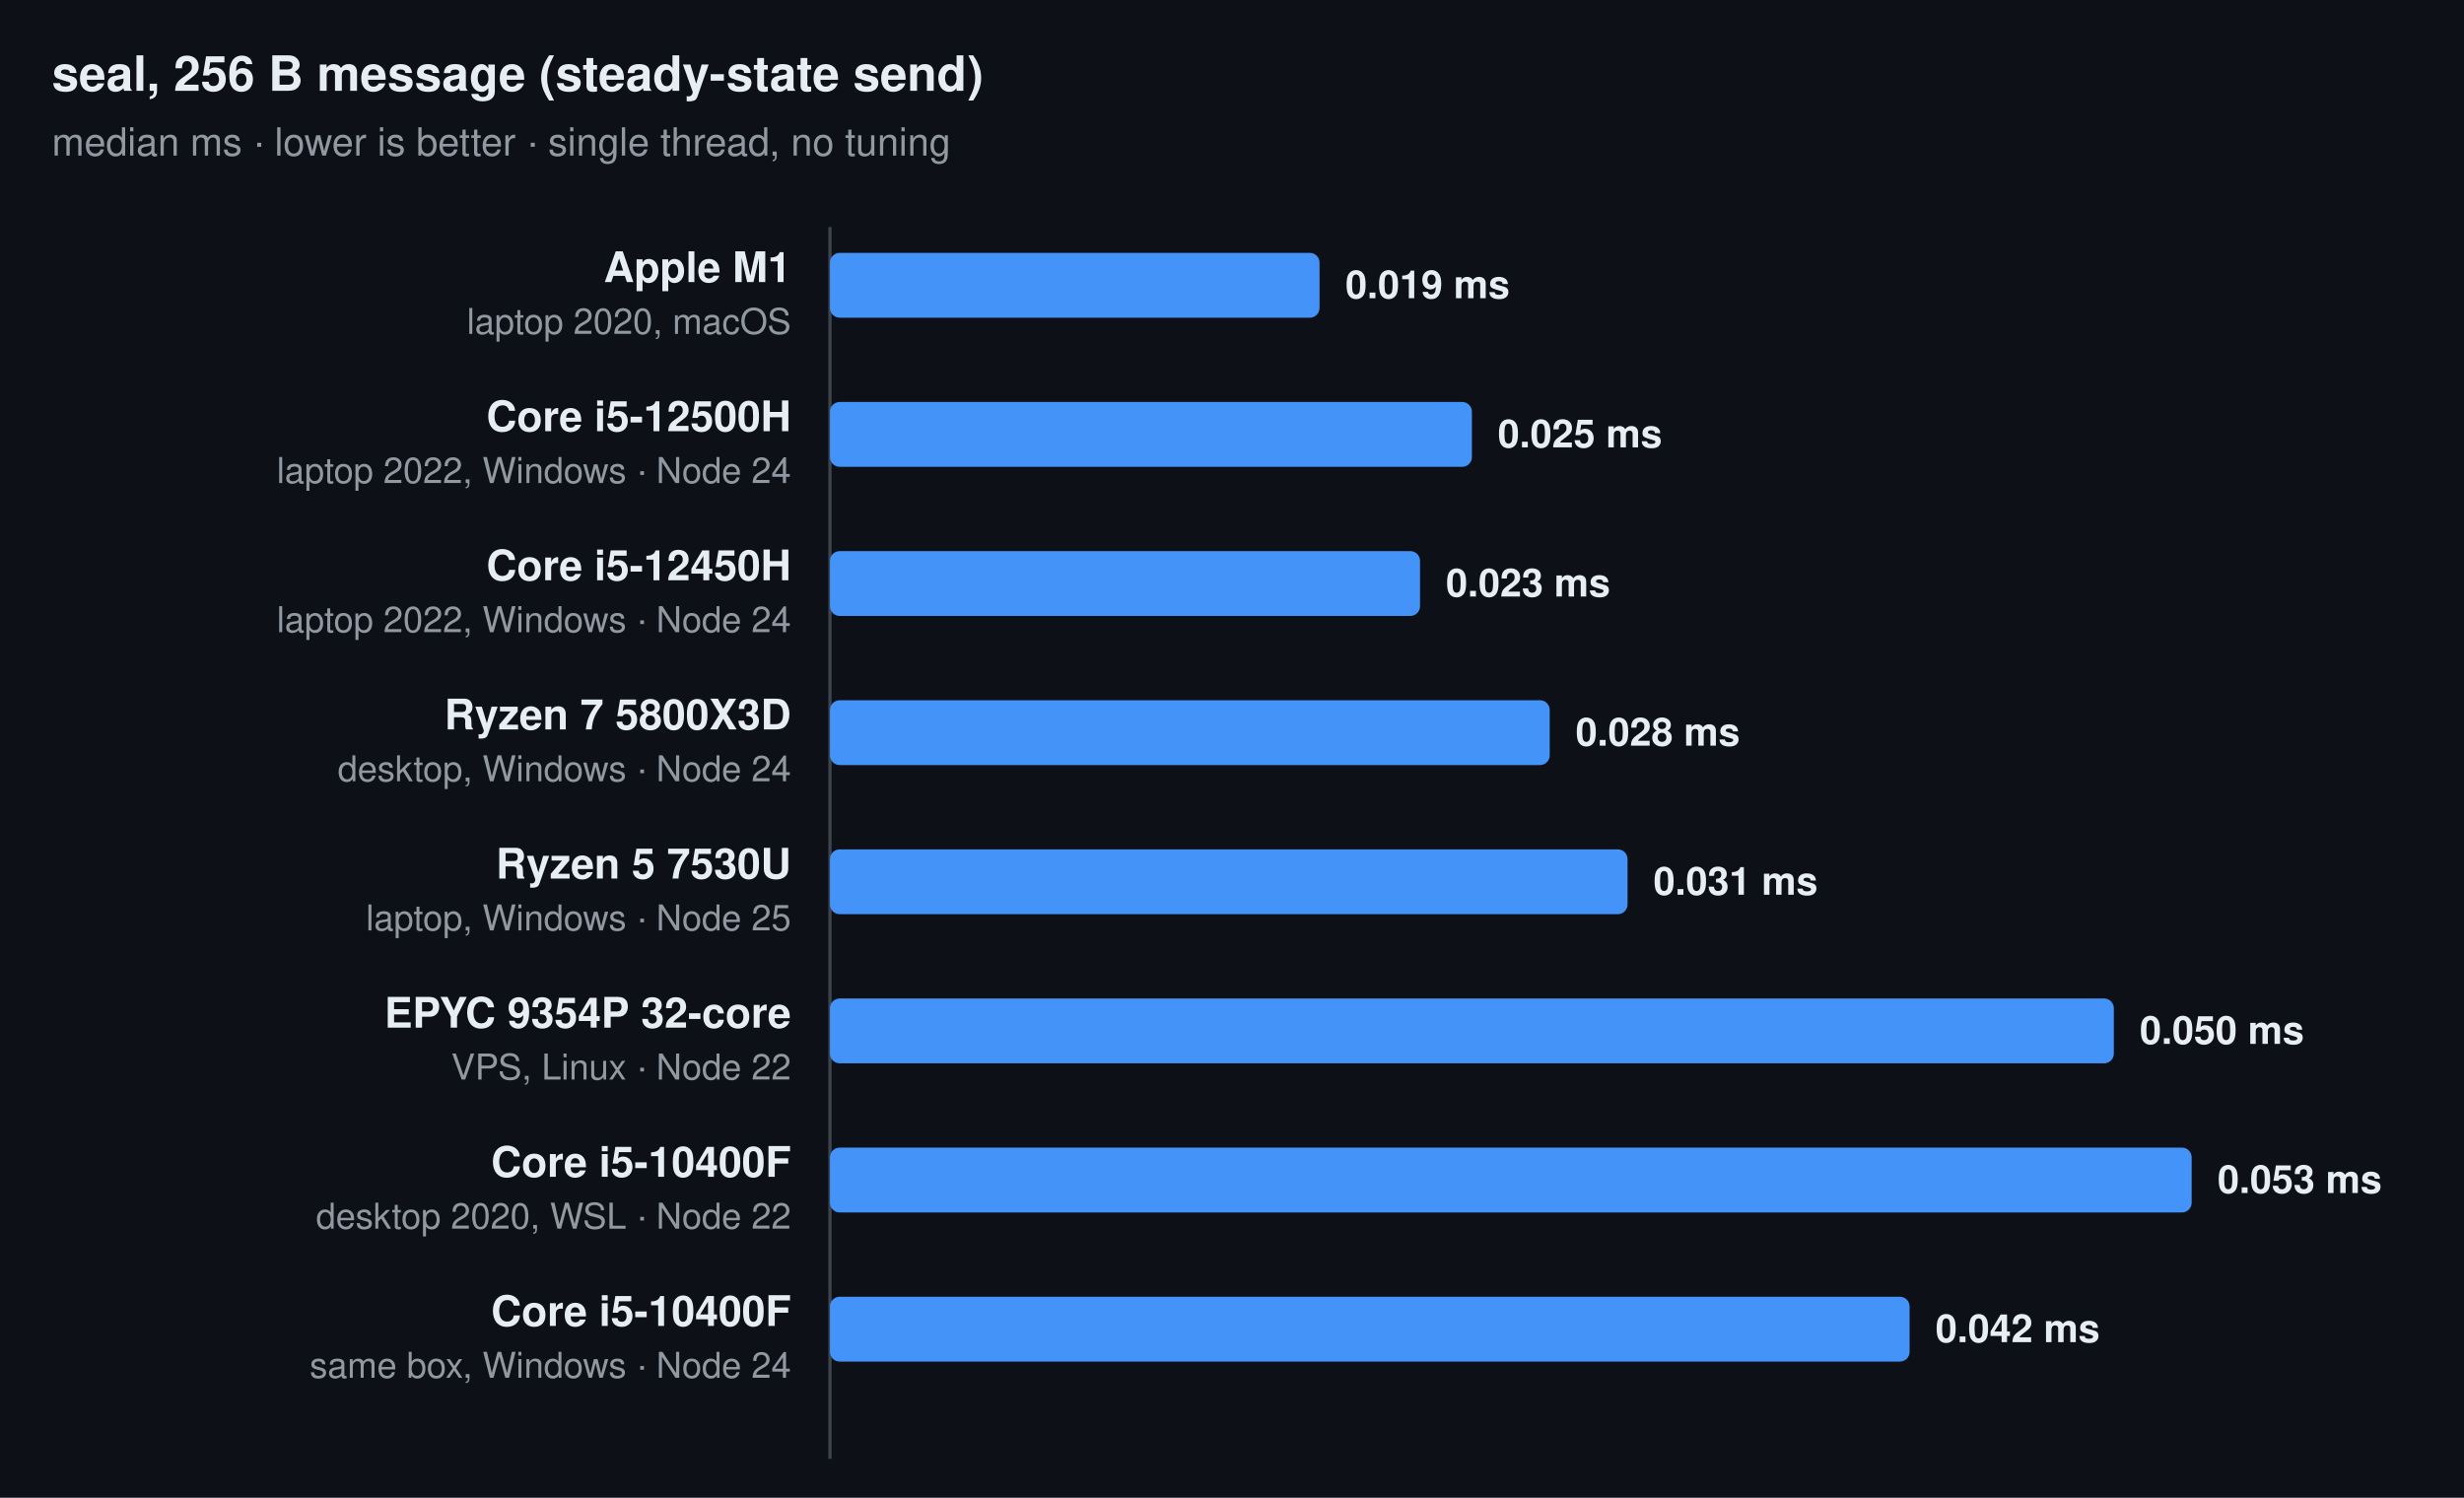
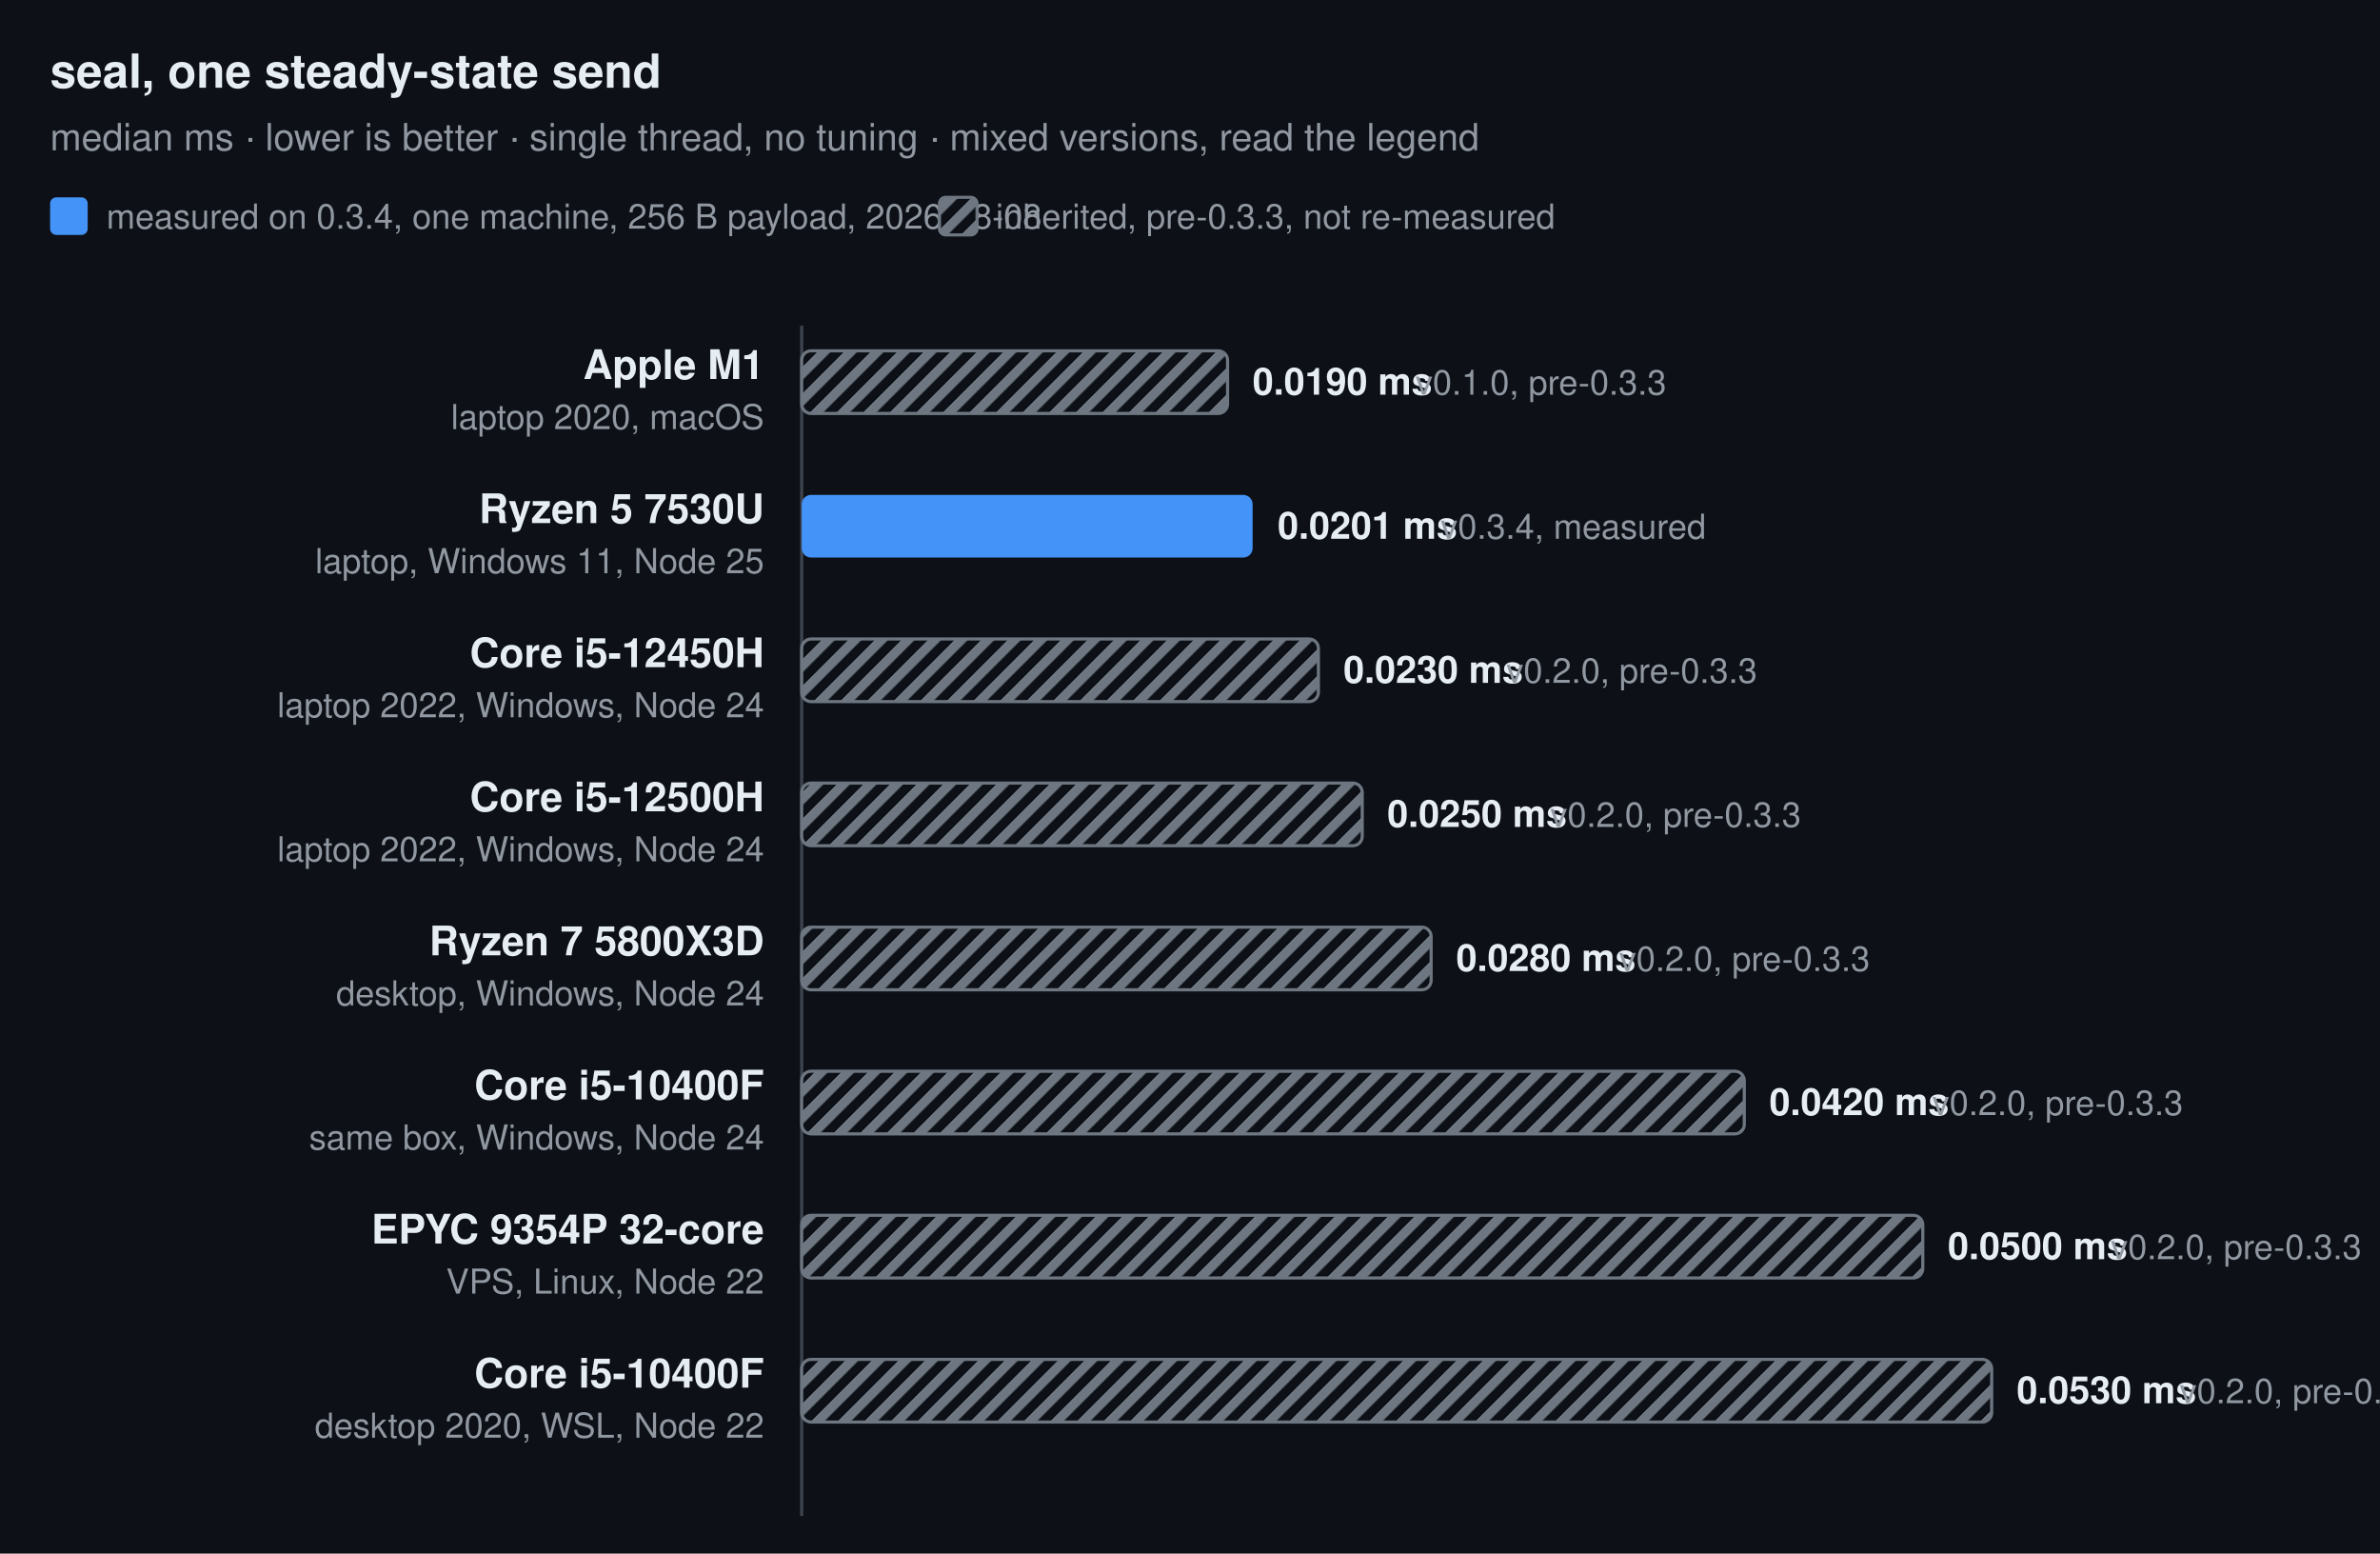
- <svg xmlns="http://www.w3.org/2000/svg" width="760" height="462" viewBox="0 0 760 462" role="img" aria-label="seal, 256 B message (steady-state send), median milliseconds per machine, lower is better">
-   <rect width="760" height="462" fill="#0d1117" />
-   <text x="16" y="28" font-family="-apple-system,BlinkMacSystemFont,'Segoe UI',Helvetica,Arial,sans-serif" font-size="15" font-weight="700" fill="#e6edf3">seal, 256 B message (steady-state send)</text>
-   <text x="16" y="48" font-family="-apple-system,BlinkMacSystemFont,'Segoe UI',Helvetica,Arial,sans-serif" font-size="12" fill="#9198a1">median ms · lower is better · single thread, no tuning</text>
-   <line x1="256" y1="70" x2="256" y2="450" stroke="#3d444d" stroke-width="1" />
-   <text x="244" y="87" text-anchor="end" font-family="-apple-system,BlinkMacSystemFont,'Segoe UI',Helvetica,Arial,sans-serif" font-size="13" font-weight="600" fill="#e6edf3">Apple M1</text>
-   <text x="244" y="103" text-anchor="end" font-family="-apple-system,BlinkMacSystemFont,'Segoe UI',Helvetica,Arial,sans-serif" font-size="11" fill="#9198a1">laptop 2020, macOS</text>
-   <rect x="256" y="78" width="151" height="20" rx="3" fill="#4493f8" />
-   <text x="415" y="92" font-family="-apple-system,BlinkMacSystemFont,'Segoe UI',Helvetica,Arial,sans-serif" font-size="12" font-weight="600" fill="#e6edf3">0.019 ms</text>
-   <text x="244" y="133" text-anchor="end" font-family="-apple-system,BlinkMacSystemFont,'Segoe UI',Helvetica,Arial,sans-serif" font-size="13" font-weight="600" fill="#e6edf3">Core i5-12500H</text>
-   <text x="244" y="149" text-anchor="end" font-family="-apple-system,BlinkMacSystemFont,'Segoe UI',Helvetica,Arial,sans-serif" font-size="11" fill="#9198a1">laptop 2022, Windows · Node 24</text>
-   <rect x="256" y="124" width="198" height="20" rx="3" fill="#4493f8" />
-   <text x="462" y="138" font-family="-apple-system,BlinkMacSystemFont,'Segoe UI',Helvetica,Arial,sans-serif" font-size="12" font-weight="600" fill="#e6edf3">0.025 ms</text>
-   <text x="244" y="179" text-anchor="end" font-family="-apple-system,BlinkMacSystemFont,'Segoe UI',Helvetica,Arial,sans-serif" font-size="13" font-weight="600" fill="#e6edf3">Core i5-12450H</text>
-   <text x="244" y="195" text-anchor="end" font-family="-apple-system,BlinkMacSystemFont,'Segoe UI',Helvetica,Arial,sans-serif" font-size="11" fill="#9198a1">laptop 2022, Windows · Node 24</text>
-   <rect x="256" y="170" width="182" height="20" rx="3" fill="#4493f8" />
-   <text x="446" y="184" font-family="-apple-system,BlinkMacSystemFont,'Segoe UI',Helvetica,Arial,sans-serif" font-size="12" font-weight="600" fill="#e6edf3">0.023 ms</text>
-   <text x="244" y="225" text-anchor="end" font-family="-apple-system,BlinkMacSystemFont,'Segoe UI',Helvetica,Arial,sans-serif" font-size="13" font-weight="600" fill="#e6edf3">Ryzen 7 5800X3D</text>
-   <text x="244" y="241" text-anchor="end" font-family="-apple-system,BlinkMacSystemFont,'Segoe UI',Helvetica,Arial,sans-serif" font-size="11" fill="#9198a1">desktop, Windows · Node 24</text>
-   <rect x="256" y="216" width="222" height="20" rx="3" fill="#4493f8" />
-   <text x="486" y="230" font-family="-apple-system,BlinkMacSystemFont,'Segoe UI',Helvetica,Arial,sans-serif" font-size="12" font-weight="600" fill="#e6edf3">0.028 ms</text>
-   <text x="244" y="271" text-anchor="end" font-family="-apple-system,BlinkMacSystemFont,'Segoe UI',Helvetica,Arial,sans-serif" font-size="13" font-weight="600" fill="#e6edf3">Ryzen 5 7530U</text>
-   <text x="244" y="287" text-anchor="end" font-family="-apple-system,BlinkMacSystemFont,'Segoe UI',Helvetica,Arial,sans-serif" font-size="11" fill="#9198a1">laptop, Windows · Node 25</text>
-   <rect x="256" y="262" width="246" height="20" rx="3" fill="#4493f8" />
-   <text x="510" y="276" font-family="-apple-system,BlinkMacSystemFont,'Segoe UI',Helvetica,Arial,sans-serif" font-size="12" font-weight="600" fill="#e6edf3">0.031 ms</text>
-   <text x="244" y="317" text-anchor="end" font-family="-apple-system,BlinkMacSystemFont,'Segoe UI',Helvetica,Arial,sans-serif" font-size="13" font-weight="600" fill="#e6edf3">EPYC 9354P 32-core</text>
-   <text x="244" y="333" text-anchor="end" font-family="-apple-system,BlinkMacSystemFont,'Segoe UI',Helvetica,Arial,sans-serif" font-size="11" fill="#9198a1">VPS, Linux · Node 22</text>
-   <rect x="256" y="308" width="396" height="20" rx="3" fill="#4493f8" />
-   <text x="660" y="322" font-family="-apple-system,BlinkMacSystemFont,'Segoe UI',Helvetica,Arial,sans-serif" font-size="12" font-weight="600" fill="#e6edf3">0.050 ms</text>
-   <text x="244" y="363" text-anchor="end" font-family="-apple-system,BlinkMacSystemFont,'Segoe UI',Helvetica,Arial,sans-serif" font-size="13" font-weight="600" fill="#e6edf3">Core i5-10400F</text>
-   <text x="244" y="379" text-anchor="end" font-family="-apple-system,BlinkMacSystemFont,'Segoe UI',Helvetica,Arial,sans-serif" font-size="11" fill="#9198a1">desktop 2020, WSL · Node 22</text>
-   <rect x="256" y="354" width="420" height="20" rx="3" fill="#4493f8" />
-   <text x="684" y="368" font-family="-apple-system,BlinkMacSystemFont,'Segoe UI',Helvetica,Arial,sans-serif" font-size="12" font-weight="600" fill="#e6edf3">0.053 ms</text>
-   <text x="244" y="409" text-anchor="end" font-family="-apple-system,BlinkMacSystemFont,'Segoe UI',Helvetica,Arial,sans-serif" font-size="13" font-weight="600" fill="#e6edf3">Core i5-10400F</text>
-   <text x="244" y="425" text-anchor="end" font-family="-apple-system,BlinkMacSystemFont,'Segoe UI',Helvetica,Arial,sans-serif" font-size="11" fill="#9198a1">same box, Windows · Node 24</text>
-   <rect x="256" y="400" width="333" height="20" rx="3" fill="#4493f8" />
-   <text x="597" y="414" font-family="-apple-system,BlinkMacSystemFont,'Segoe UI',Helvetica,Arial,sans-serif" font-size="12" font-weight="600" fill="#e6edf3">0.042 ms</text>
+ <svg xmlns="http://www.w3.org/2000/svg" width="760" height="496" viewBox="0 0 760 496" role="img" aria-label="seal, one steady-state send, median ms per machine, lower is better: Apple M1 0.0190 (v0.1.0, pre-0.3.3), Ryzen 5 7530U 0.0201 (v0.3.4, measured), Core i5-12450H 0.0230 (v0.2.0, pre-0.3.3), Core i5-12500H 0.0250 (v0.2.0, pre-0.3.3), Ryzen 7 5800X3D 0.0280 (v0.2.0, pre-0.3.3), Core i5-10400F 0.0420 (v0.2.0, pre-0.3.3), EPYC 9354P 32-core 0.0500 (v0.2.0, pre-0.3.3), Core i5-10400F 0.0530 (v0.2.0, pre-0.3.3). Only the Ryzen 5 7530U row is measured on 0.3.4; the rest predate the native curve and hash backends added in 0.3.3. The inherited rows did not record their payload size, so they are not directly comparable to the 256 B measured row.">
+   <rect width="760" height="496" fill="#0d1117" />
+   <defs>
+     <pattern id="stale" width="6" height="6" patternUnits="userSpaceOnUse" patternTransform="rotate(45)">
+       <rect width="6" height="6" fill="#0d1117" />
+       <rect width="3" height="6" fill="#6e7781" />
+     </pattern>
+   </defs>
+   <text x="16" y="28" font-family="-apple-system,BlinkMacSystemFont,'Segoe UI',Helvetica,Arial,sans-serif" font-size="15" font-weight="700" fill="#e6edf3">seal, one steady-state send</text>
+   <text x="16" y="48" font-family="-apple-system,BlinkMacSystemFont,'Segoe UI',Helvetica,Arial,sans-serif" font-size="12" fill="#9198a1">median ms · lower is better · single thread, no tuning · mixed versions, read the legend</text>
+   <rect x="16" y="63" width="12" height="12" rx="2" fill="#4493f8" />
+   <text x="34" y="73" font-family="-apple-system,BlinkMacSystemFont,'Segoe UI',Helvetica,Arial,sans-serif" font-size="11" fill="#9198a1">measured on 0.3.4, one machine, 256 B payload, 2026-08-08</text>
+   <rect x="300" y="63" width="12" height="12" rx="2" fill="url(#stale)" stroke="#6e7781" stroke-width="1" />
+   <text x="318" y="73" font-family="-apple-system,BlinkMacSystemFont,'Segoe UI',Helvetica,Arial,sans-serif" font-size="11" fill="#9198a1">inherited, pre-0.3.3, not re-measured</text>
+   <line x1="256" y1="104" x2="256" y2="484" stroke="#3d444d" stroke-width="1" />
+   <text x="244" y="121" text-anchor="end" font-family="-apple-system,BlinkMacSystemFont,'Segoe UI',Helvetica,Arial,sans-serif" font-size="13" font-weight="600" fill="#e6edf3">Apple M1</text>
+   <text x="244" y="137" text-anchor="end" font-family="-apple-system,BlinkMacSystemFont,'Segoe UI',Helvetica,Arial,sans-serif" font-size="11" fill="#9198a1">laptop 2020, macOS</text>
+   <rect x="256" y="112" width="136" height="20" rx="3" fill="url(#stale)" stroke="#6e7781" stroke-width="1" />
+   <text x="400" y="126" font-family="-apple-system,BlinkMacSystemFont,'Segoe UI',Helvetica,Arial,sans-serif" font-size="12" font-weight="600" fill="#e6edf3">0.0190 ms</text>
+   <text x="452" y="126" font-family="-apple-system,BlinkMacSystemFont,'Segoe UI',Helvetica,Arial,sans-serif" font-size="11" fill="#9198a1">v0.1.0, pre-0.3.3</text>
+   <text x="244" y="167" text-anchor="end" font-family="-apple-system,BlinkMacSystemFont,'Segoe UI',Helvetica,Arial,sans-serif" font-size="13" font-weight="600" fill="#e6edf3">Ryzen 5 7530U</text>
+   <text x="244" y="183" text-anchor="end" font-family="-apple-system,BlinkMacSystemFont,'Segoe UI',Helvetica,Arial,sans-serif" font-size="11" fill="#9198a1">laptop, Windows 11, Node 25</text>
+   <rect x="256" y="158" width="144" height="20" rx="3" fill="#4493f8" />
+   <text x="408" y="172" font-family="-apple-system,BlinkMacSystemFont,'Segoe UI',Helvetica,Arial,sans-serif" font-size="12" font-weight="600" fill="#e6edf3">0.0201 ms</text>
+   <text x="460" y="172" font-family="-apple-system,BlinkMacSystemFont,'Segoe UI',Helvetica,Arial,sans-serif" font-size="11" fill="#9198a1">v0.3.4, measured</text>
+   <text x="244" y="213" text-anchor="end" font-family="-apple-system,BlinkMacSystemFont,'Segoe UI',Helvetica,Arial,sans-serif" font-size="13" font-weight="600" fill="#e6edf3">Core i5-12450H</text>
+   <text x="244" y="229" text-anchor="end" font-family="-apple-system,BlinkMacSystemFont,'Segoe UI',Helvetica,Arial,sans-serif" font-size="11" fill="#9198a1">laptop 2022, Windows, Node 24</text>
+   <rect x="256" y="204" width="165" height="20" rx="3" fill="url(#stale)" stroke="#6e7781" stroke-width="1" />
+   <text x="429" y="218" font-family="-apple-system,BlinkMacSystemFont,'Segoe UI',Helvetica,Arial,sans-serif" font-size="12" font-weight="600" fill="#e6edf3">0.0230 ms</text>
+   <text x="481" y="218" font-family="-apple-system,BlinkMacSystemFont,'Segoe UI',Helvetica,Arial,sans-serif" font-size="11" fill="#9198a1">v0.2.0, pre-0.3.3</text>
+   <text x="244" y="259" text-anchor="end" font-family="-apple-system,BlinkMacSystemFont,'Segoe UI',Helvetica,Arial,sans-serif" font-size="13" font-weight="600" fill="#e6edf3">Core i5-12500H</text>
+   <text x="244" y="275" text-anchor="end" font-family="-apple-system,BlinkMacSystemFont,'Segoe UI',Helvetica,Arial,sans-serif" font-size="11" fill="#9198a1">laptop 2022, Windows, Node 24</text>
+   <rect x="256" y="250" width="179" height="20" rx="3" fill="url(#stale)" stroke="#6e7781" stroke-width="1" />
+   <text x="443" y="264" font-family="-apple-system,BlinkMacSystemFont,'Segoe UI',Helvetica,Arial,sans-serif" font-size="12" font-weight="600" fill="#e6edf3">0.0250 ms</text>
+   <text x="495" y="264" font-family="-apple-system,BlinkMacSystemFont,'Segoe UI',Helvetica,Arial,sans-serif" font-size="11" fill="#9198a1">v0.2.0, pre-0.3.3</text>
+   <text x="244" y="305" text-anchor="end" font-family="-apple-system,BlinkMacSystemFont,'Segoe UI',Helvetica,Arial,sans-serif" font-size="13" font-weight="600" fill="#e6edf3">Ryzen 7 5800X3D</text>
+   <text x="244" y="321" text-anchor="end" font-family="-apple-system,BlinkMacSystemFont,'Segoe UI',Helvetica,Arial,sans-serif" font-size="11" fill="#9198a1">desktop, Windows, Node 24</text>
+   <rect x="256" y="296" width="201" height="20" rx="3" fill="url(#stale)" stroke="#6e7781" stroke-width="1" />
+   <text x="465" y="310" font-family="-apple-system,BlinkMacSystemFont,'Segoe UI',Helvetica,Arial,sans-serif" font-size="12" font-weight="600" fill="#e6edf3">0.0280 ms</text>
+   <text x="517" y="310" font-family="-apple-system,BlinkMacSystemFont,'Segoe UI',Helvetica,Arial,sans-serif" font-size="11" fill="#9198a1">v0.2.0, pre-0.3.3</text>
+   <text x="244" y="351" text-anchor="end" font-family="-apple-system,BlinkMacSystemFont,'Segoe UI',Helvetica,Arial,sans-serif" font-size="13" font-weight="600" fill="#e6edf3">Core i5-10400F</text>
+   <text x="244" y="367" text-anchor="end" font-family="-apple-system,BlinkMacSystemFont,'Segoe UI',Helvetica,Arial,sans-serif" font-size="11" fill="#9198a1">same box, Windows, Node 24</text>
+   <rect x="256" y="342" width="301" height="20" rx="3" fill="url(#stale)" stroke="#6e7781" stroke-width="1" />
+   <text x="565" y="356" font-family="-apple-system,BlinkMacSystemFont,'Segoe UI',Helvetica,Arial,sans-serif" font-size="12" font-weight="600" fill="#e6edf3">0.0420 ms</text>
+   <text x="617" y="356" font-family="-apple-system,BlinkMacSystemFont,'Segoe UI',Helvetica,Arial,sans-serif" font-size="11" fill="#9198a1">v0.2.0, pre-0.3.3</text>
+   <text x="244" y="397" text-anchor="end" font-family="-apple-system,BlinkMacSystemFont,'Segoe UI',Helvetica,Arial,sans-serif" font-size="13" font-weight="600" fill="#e6edf3">EPYC 9354P 32-core</text>
+   <text x="244" y="413" text-anchor="end" font-family="-apple-system,BlinkMacSystemFont,'Segoe UI',Helvetica,Arial,sans-serif" font-size="11" fill="#9198a1">VPS, Linux, Node 22</text>
+   <rect x="256" y="388" width="358" height="20" rx="3" fill="url(#stale)" stroke="#6e7781" stroke-width="1" />
+   <text x="622" y="402" font-family="-apple-system,BlinkMacSystemFont,'Segoe UI',Helvetica,Arial,sans-serif" font-size="12" font-weight="600" fill="#e6edf3">0.0500 ms</text>
+   <text x="674" y="402" font-family="-apple-system,BlinkMacSystemFont,'Segoe UI',Helvetica,Arial,sans-serif" font-size="11" fill="#9198a1">v0.2.0, pre-0.3.3</text>
+   <text x="244" y="443" text-anchor="end" font-family="-apple-system,BlinkMacSystemFont,'Segoe UI',Helvetica,Arial,sans-serif" font-size="13" font-weight="600" fill="#e6edf3">Core i5-10400F</text>
+   <text x="244" y="459" text-anchor="end" font-family="-apple-system,BlinkMacSystemFont,'Segoe UI',Helvetica,Arial,sans-serif" font-size="11" fill="#9198a1">desktop 2020, WSL, Node 22</text>
+   <rect x="256" y="434" width="380" height="20" rx="3" fill="url(#stale)" stroke="#6e7781" stroke-width="1" />
+   <text x="644" y="448" font-family="-apple-system,BlinkMacSystemFont,'Segoe UI',Helvetica,Arial,sans-serif" font-size="12" font-weight="600" fill="#e6edf3">0.0530 ms</text>
+   <text x="696" y="448" font-family="-apple-system,BlinkMacSystemFont,'Segoe UI',Helvetica,Arial,sans-serif" font-size="11" fill="#9198a1">v0.2.0, pre-0.3.3</text>
</svg>
